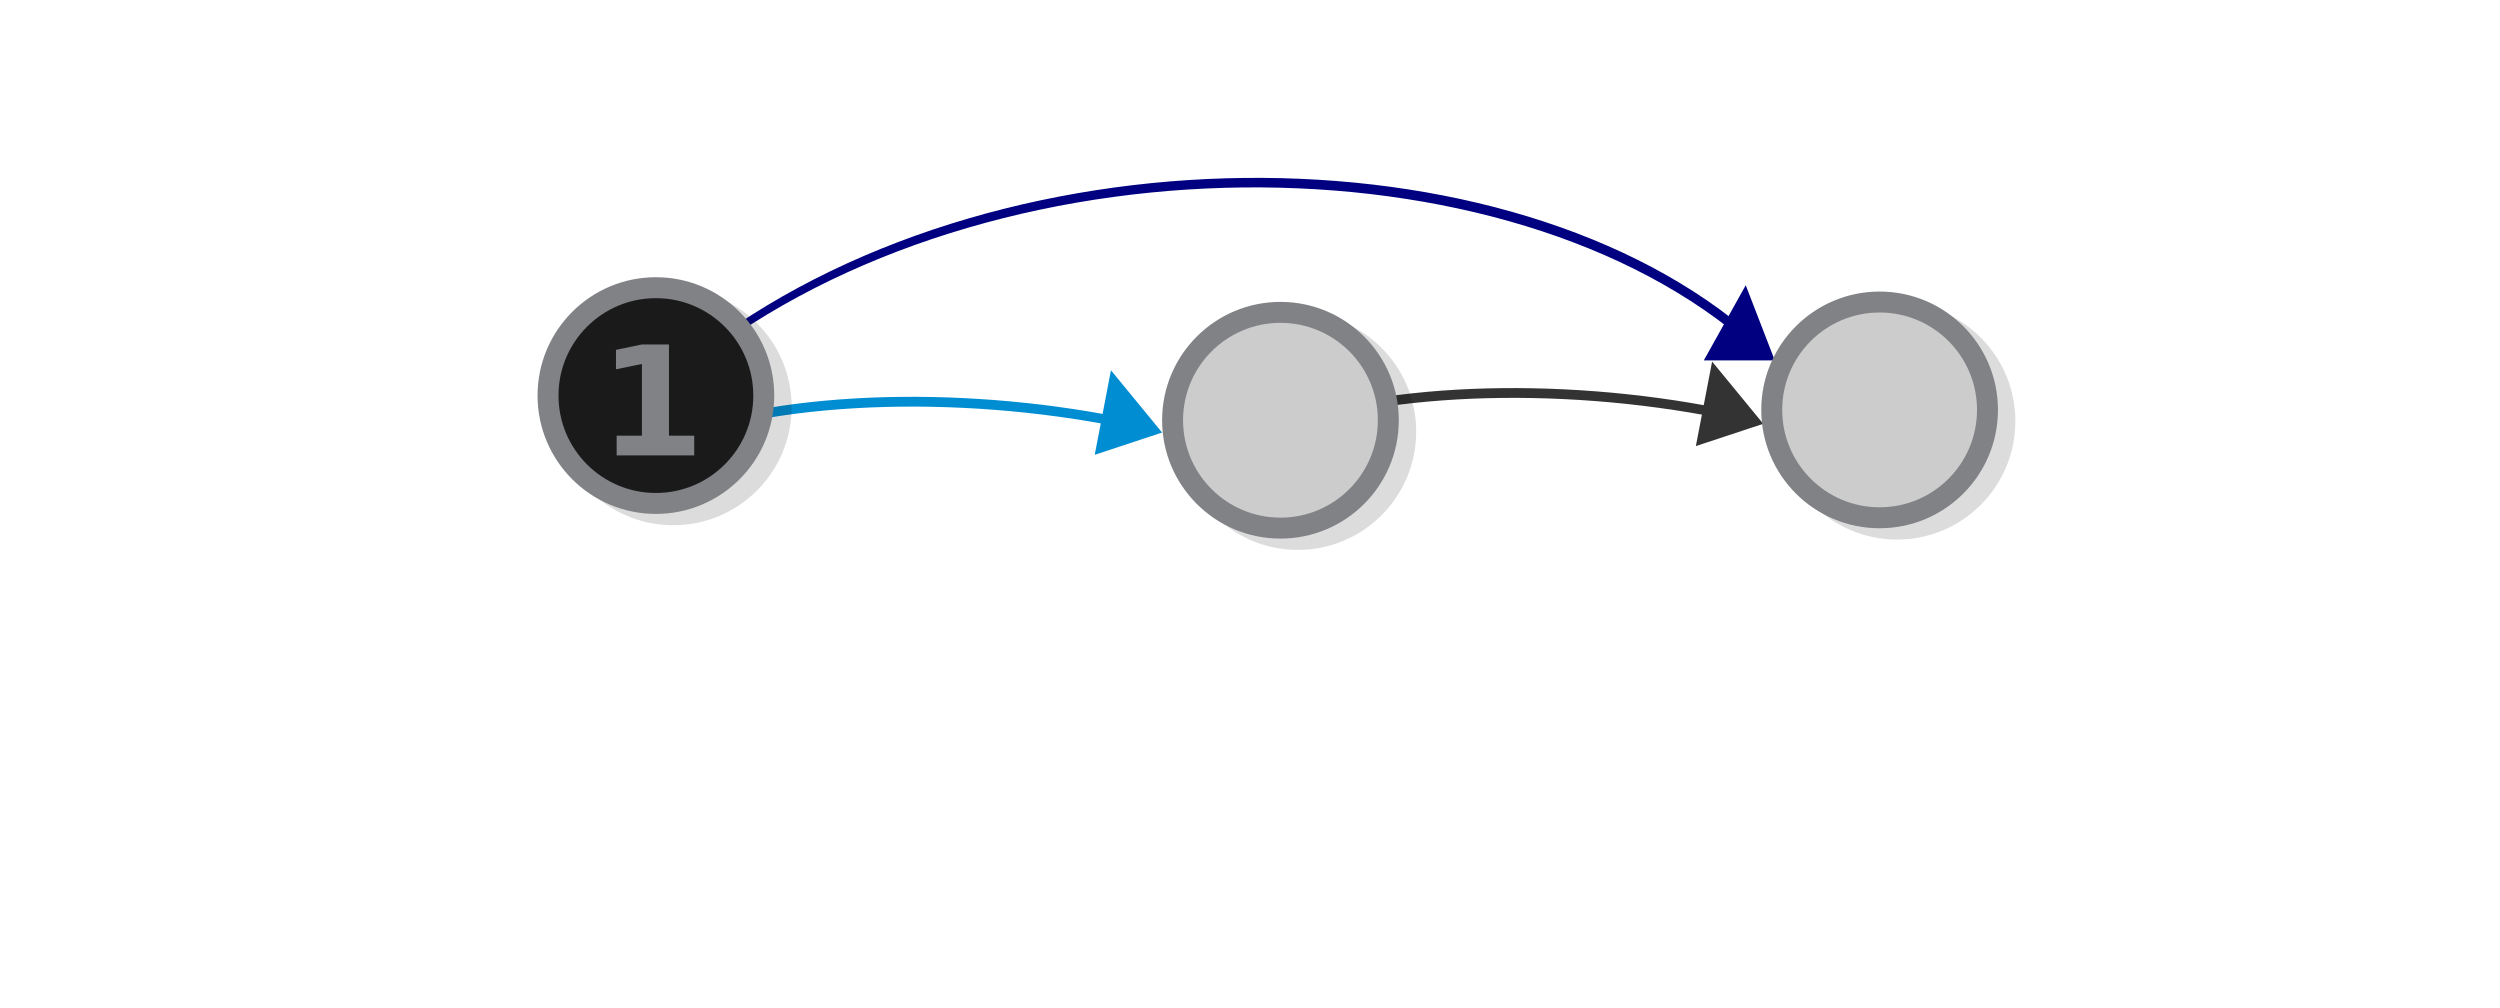
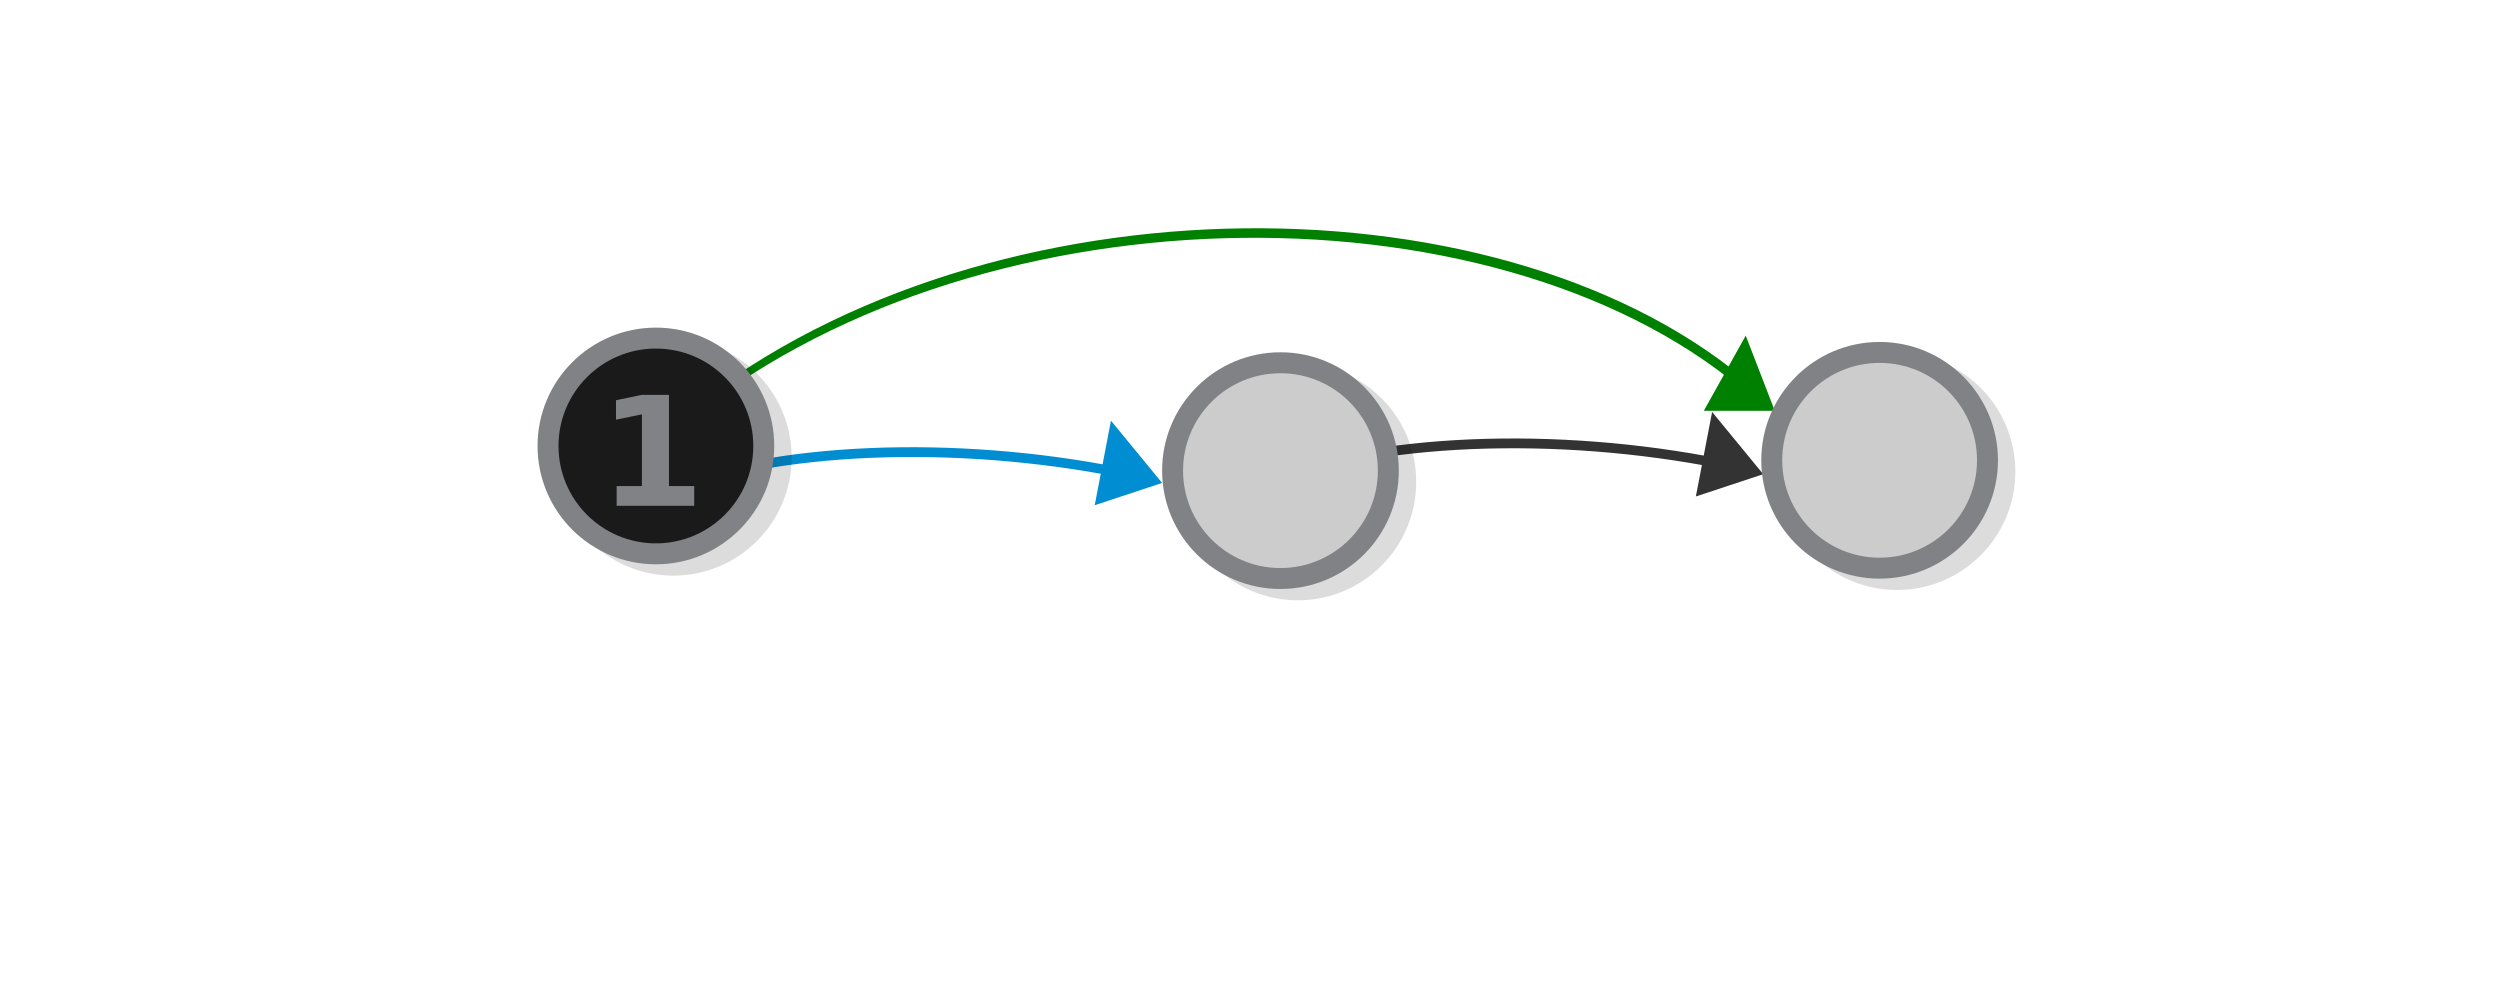
<svg xmlns="http://www.w3.org/2000/svg" viewBox="0 0 595.3 240" version="1.1" id="svg85899" width="595.3" height="240">
  <defs id="defs85903" />
-   <g style="display:inline;fill:#dddddd;stroke:#808080;stroke-width:6.389;stroke-miterlimit:10;stroke-dasharray:none;stroke-opacity:1" id="g1482-7-0-7-1-1-7-3-5-2-8-4-8" transform="matrix(0.1439395,-0.00437349,0.0090764,0.2557228,346.9121,-33.46639)">
+   <g style="display:inline;fill:#dddddd;stroke:#808080;stroke-width:6.389;stroke-miterlimit:10;stroke-dasharray:none;stroke-opacity:1" id="g1482-7-0-7-1-1-7-3-5-2-8-4-8" transform="matrix(0.1439395,-0.00437349,0.0090764,0.2557228,346.9121,-21.46639)">
    <g id="g25985-4-8" style="stroke:#008dd2;stroke-opacity:1">
      <path style="fill:#838383;fill-opacity:1;stroke:#008dd2;stroke-width:30.028;stroke-linecap:butt;stroke-linejoin:miter;stroke-dasharray:none;stroke-opacity:1" d="m -609.369,524.31 14.418,-35.426 36.643,26.903 z" id="path3233-5-4-8-4-4-1-3-3" />
      <path style="fill:none;stroke:#008dd2;stroke-width:9.112;stroke-opacity:1;paint-order:markers fill stroke" id="path1480-1-3-3-3-9-1-6-0-7-2-0-1" d="m -1317.516,512.992 c 205.585,-35.798 514.003,-31.51 777.943,7.815" />
    </g>
  </g>
-   <g style="display:inline;fill:#dddddd;stroke:#000080;stroke-width:6.389;stroke-miterlimit:10;stroke-dasharray:none;stroke-opacity:1" id="g1482-7-0-7-1-1-7-3-5-2-8-4-8-3" transform="matrix(0.1380567,0.04096437,-0.07153662,0.2456808,532.0404,-25.77187)">
-     <g id="g25985-4-8-8" style="stroke:#000080;stroke-opacity:1" transform="translate(7.765522,14.98648)">
-       <path style="fill:#838383;fill-opacity:1;stroke:#000080;stroke-width:30.028;stroke-linecap:butt;stroke-linejoin:miter;stroke-dasharray:none;stroke-opacity:1" d="m -609.369,524.31 14.418,-35.426 36.643,26.903 z" id="path3233-5-4-8-4-4-1-3-3-6" />
-       <path style="fill:none;stroke:#000080;stroke-width:9.112;stroke-opacity:1;paint-order:markers fill stroke" id="path1480-1-3-3-3-9-1-6-0-7-2-0-1-0" d="M -2219.869,797.874 C -1842.53,514.779 -1016.033,384.054 -539.573,520.808" />
+   <g style="display:inline;fill:#dddddd;stroke:#008000;stroke-width:6.389;stroke-miterlimit:10;stroke-dasharray:none;stroke-opacity:1" id="g1482-7-0-7-1-1-7-3-5-2-8-4-8-3" transform="matrix(0.1380567,0.04096437,-0.07153662,0.2456808,532.0404,-13.77187)">
+     <g id="g25985-4-8-8" style="stroke:#008000;stroke-opacity:1" transform="translate(7.765522,14.98648)">
+       <path style="fill:#838383;fill-opacity:1;stroke:#008000;stroke-width:30.028;stroke-linecap:butt;stroke-linejoin:miter;stroke-dasharray:none;stroke-opacity:1" d="m -609.369,524.31 14.418,-35.426 36.643,26.903 z" id="path3233-5-4-8-4-4-1-3-3-6" />
+       <path style="fill:none;stroke:#008000;stroke-width:9.112;stroke-opacity:1;paint-order:markers fill stroke" id="path1480-1-3-3-3-9-1-6-0-7-2-0-1-0" d="M -2219.869,797.874 C -1842.53,514.779 -1016.033,384.054 -539.573,520.808" />
    </g>
  </g>
-   <g style="display:inline;fill:#dddddd;stroke:#333333;stroke-width:6.389;stroke-miterlimit:10;stroke-dasharray:none;stroke-opacity:1" id="g1482-7-0-7-1-1-7-3-5-2-8-4-8-6" transform="matrix(0.1439395,-0.00437349,0.0090764,0.2557228,490.0568,-35.54677)">
+   <g style="display:inline;fill:#dddddd;stroke:#333333;stroke-width:6.389;stroke-miterlimit:10;stroke-dasharray:none;stroke-opacity:1" id="g1482-7-0-7-1-1-7-3-5-2-8-4-8-6" transform="matrix(0.1439395,-0.00437349,0.0090764,0.2557228,490.0568,-23.54677)">
    <g id="g25985-4-8-4" style="stroke:#333333;stroke-opacity:1">
      <path style="fill:#838383;fill-opacity:1;stroke:#333333;stroke-width:30.028;stroke-linecap:butt;stroke-linejoin:miter;stroke-dasharray:none;stroke-opacity:1" d="m -609.369,524.31 14.418,-35.426 36.643,26.903 z" id="path3233-5-4-8-4-4-1-3-3-3" />
      <path style="fill:none;stroke:#333333;stroke-width:9.112;stroke-opacity:1;paint-order:markers fill stroke" id="path1480-1-3-3-3-9-1-6-0-7-2-0-1-3" d="m -1317.516,512.992 c 205.585,-35.798 514.003,-31.51 777.943,7.815" />
    </g>
  </g>
-   <circle opacity="0.14" stroke="#000000" stroke-width="4.988" stroke-miterlimit="10" cx="309.043" cy="-102.764" r="25.687" id="circle6394" transform="scale(1,-1)" />
-   <circle fill="#cee7cc" stroke="#808285" stroke-width="4.988" stroke-miterlimit="10" cx="304.901" cy="-100.067" r="25.687" id="circle6396" transform="scale(1,-1)" style="fill:#cccccc" />
-   <circle opacity="0.14" stroke="#000000" stroke-width="4.988" stroke-miterlimit="10" cx="451.714" cy="-100.304" r="25.687" id="circle6394-8" transform="scale(1,-1)" />
-   <circle fill="#cee7cc" stroke="#808285" stroke-width="4.988" stroke-miterlimit="10" cx="447.573" cy="-97.606" r="25.687" id="circle6396-9" transform="scale(1,-1)" style="fill:#cccccc" />
-   <circle opacity="0.14" stroke="#000000" stroke-width="4.988" stroke-miterlimit="10" cx="160.322" cy="-96.89" r="25.687" id="circle6394-1" transform="scale(1,-1)" />
-   <circle fill="#cee7cc" stroke="#808285" stroke-width="4.988" stroke-miterlimit="10" cx="156.181" cy="-94.193" r="25.687" id="circle6396-8" transform="scale(1,-1)" style="fill:#1a1a1a" />
-   <g aria-label="1" id="text8350-5" style="font-size:28.957px;line-height:1.25;word-spacing:0px;fill:#808285;stroke-width:0.724" transform="matrix(1.251205,0,0,1.251205,-218.6023,33.51929)">
+   <circle stroke-miterlimit="10" cx="309.043" cy="-114.764" r="25.687" id="circle6394" transform="scale(1,-1)" style="opacity:0.14;stroke:#000000;stroke-width:4.988;stroke-miterlimit:10" />
+   <circle stroke-miterlimit="10" cx="304.901" cy="-112.067" r="25.687" id="circle6396" transform="scale(1,-1)" style="fill:#cccccc;stroke:#808285;stroke-width:4.988;stroke-miterlimit:10" />
+   <circle stroke-miterlimit="10" cx="451.714" cy="-112.304" r="25.687" id="circle6394-8" transform="scale(1,-1)" style="opacity:0.14;stroke:#000000;stroke-width:4.988;stroke-miterlimit:10" />
+   <circle stroke-miterlimit="10" cx="447.573" cy="-109.606" r="25.687" id="circle6396-9" transform="scale(1,-1)" style="fill:#cccccc;stroke:#808285;stroke-width:4.988;stroke-miterlimit:10" />
+   <circle stroke-miterlimit="10" cx="160.322" cy="-108.89" r="25.687" id="circle6394-1" transform="scale(1,-1)" style="opacity:0.14;stroke:#000000;stroke-width:4.988;stroke-miterlimit:10" />
+   <circle stroke-miterlimit="10" cx="156.181" cy="-106.193" r="25.687" id="circle6396-8" transform="scale(1,-1)" style="fill:#1a1a1a;stroke:#808285;stroke-width:4.988;stroke-miterlimit:10" />
+   <g aria-label="1" id="text8350-5" style="font-size:28.957px;line-height:1.25;word-spacing:0px;fill:#808285;stroke-width:0.724" transform="matrix(1.251205,0,0,1.251205,-218.6023,45.51929)">
    <path d="m 292.071,56.118 h 4.807 V 42.474 l -4.934,1.018 V 39.787 l 4.906,-1.018 h 5.175 v 17.349 h 4.807 v 3.761 h -14.761 z" style="font-weight:bold;-inkscape-font-specification:'sans-serif Bold'" id="path16332-9" />
  </g>
</svg>
